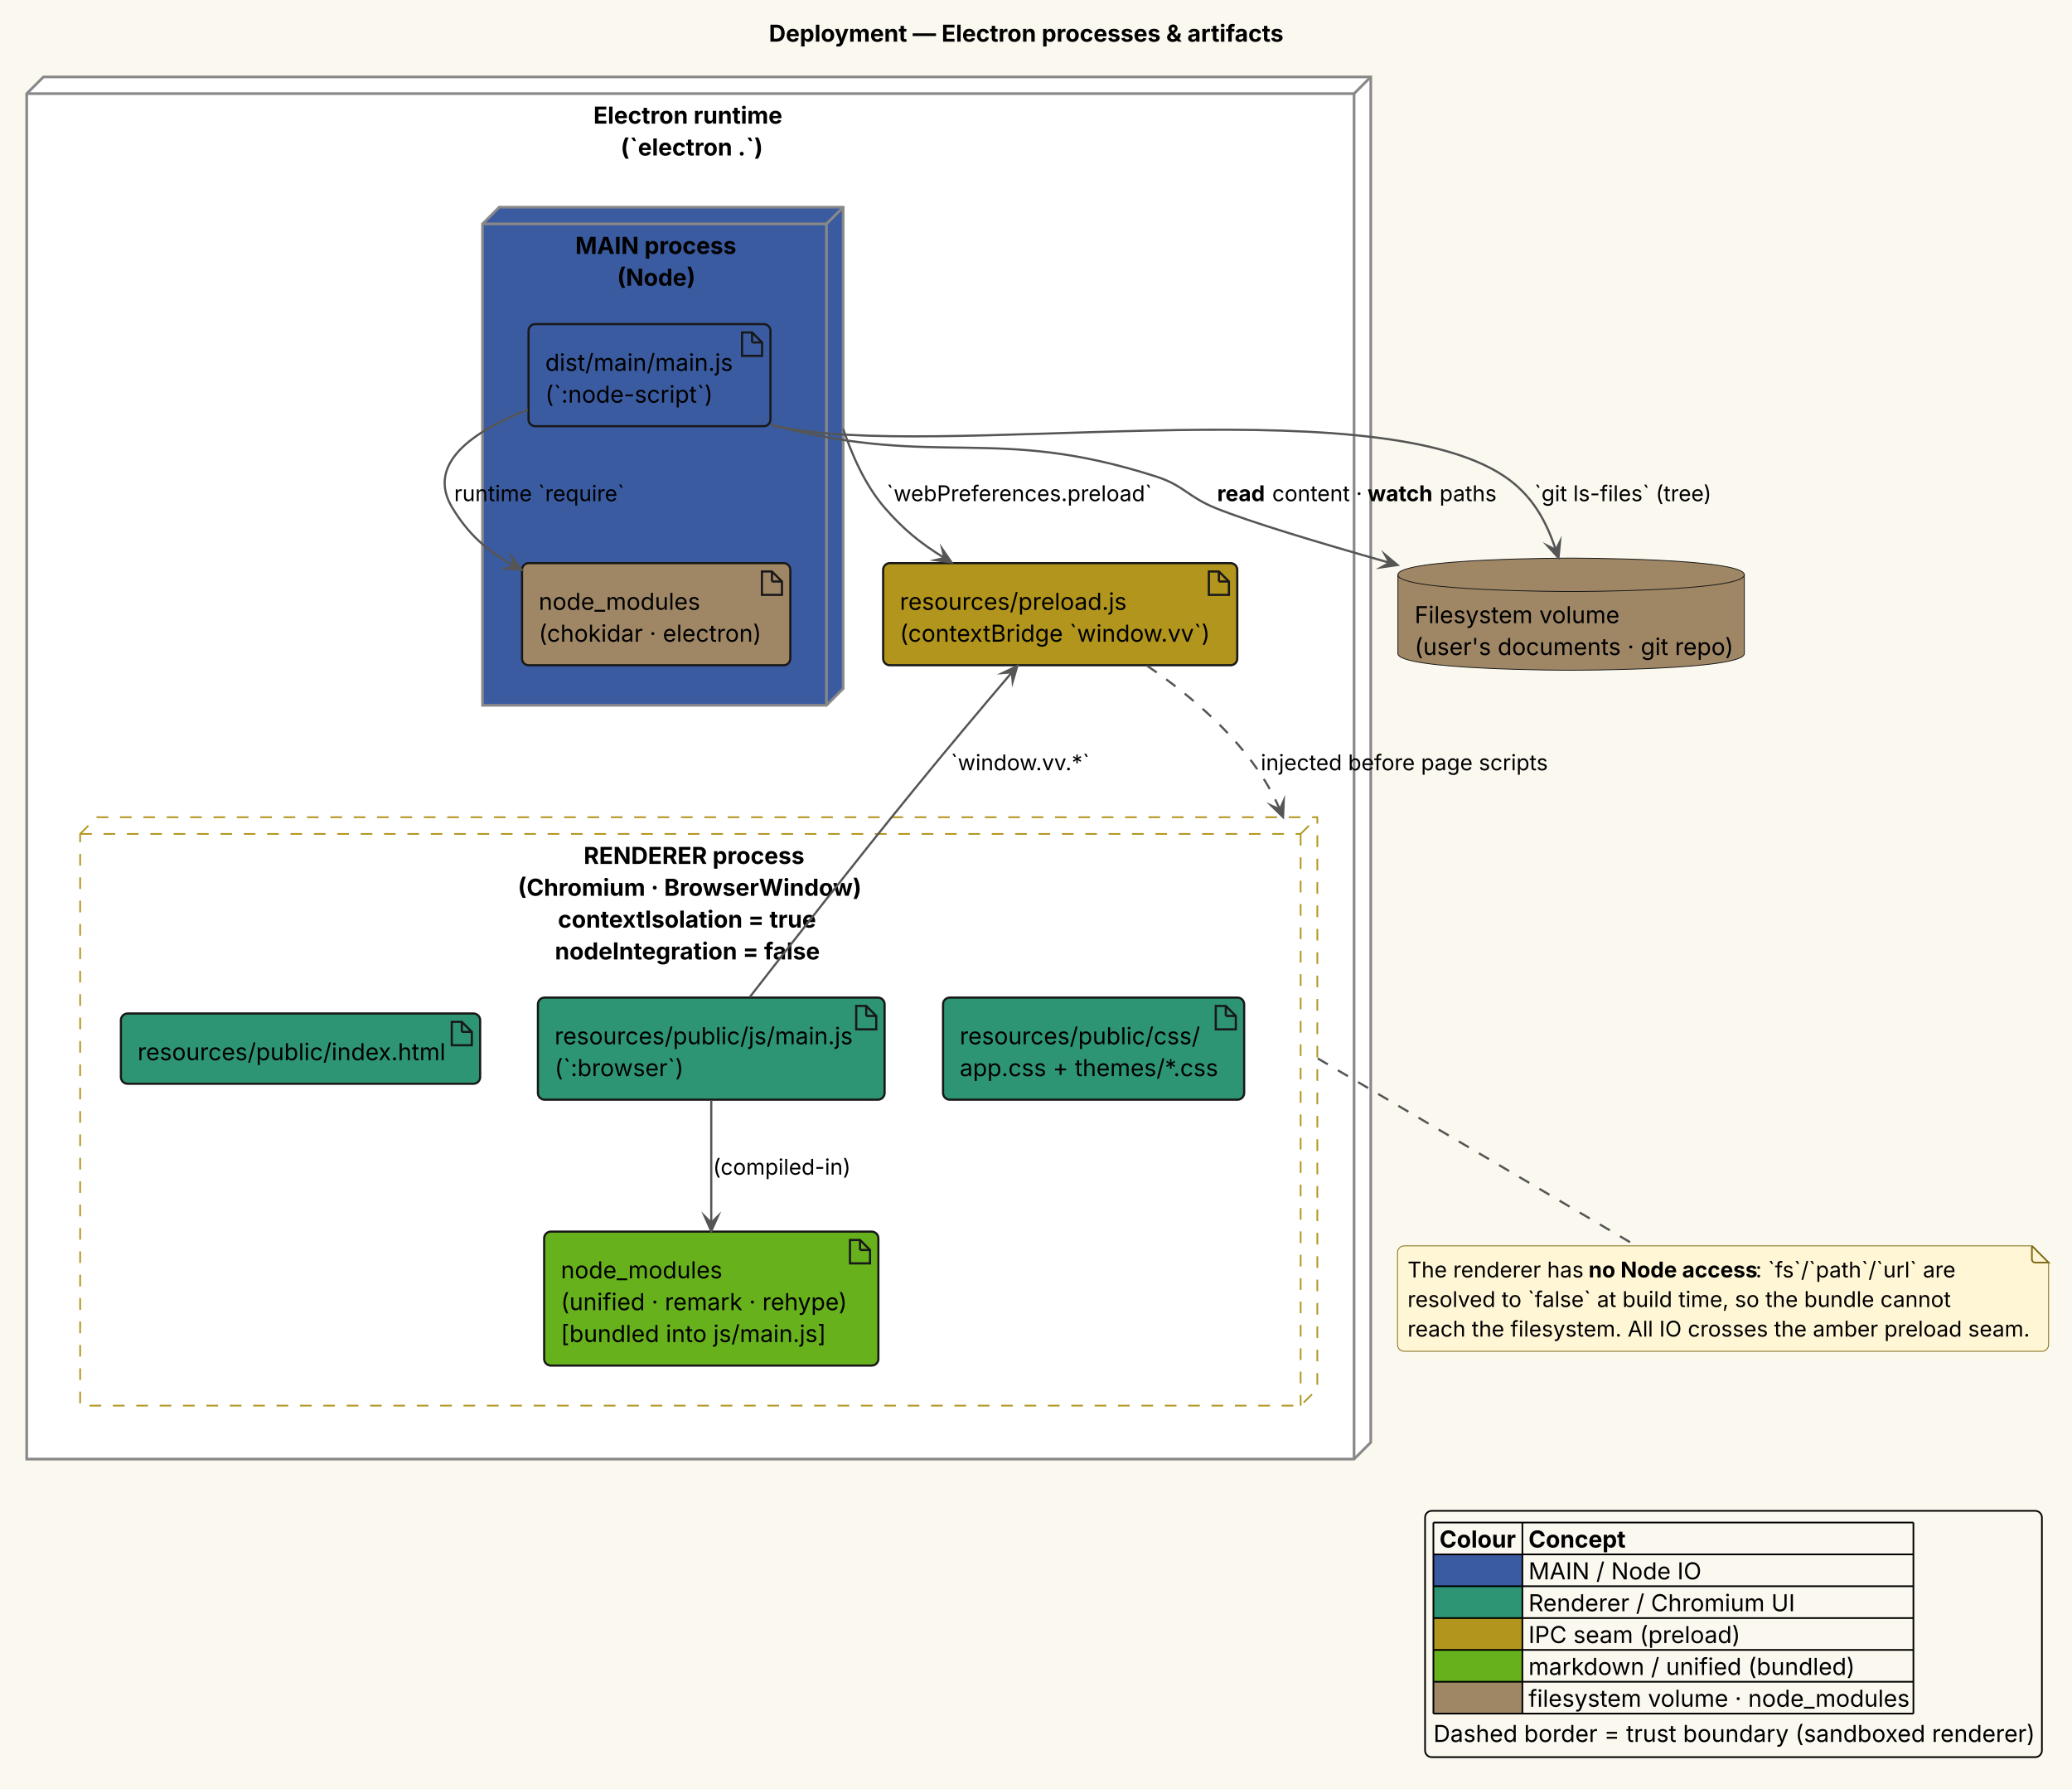
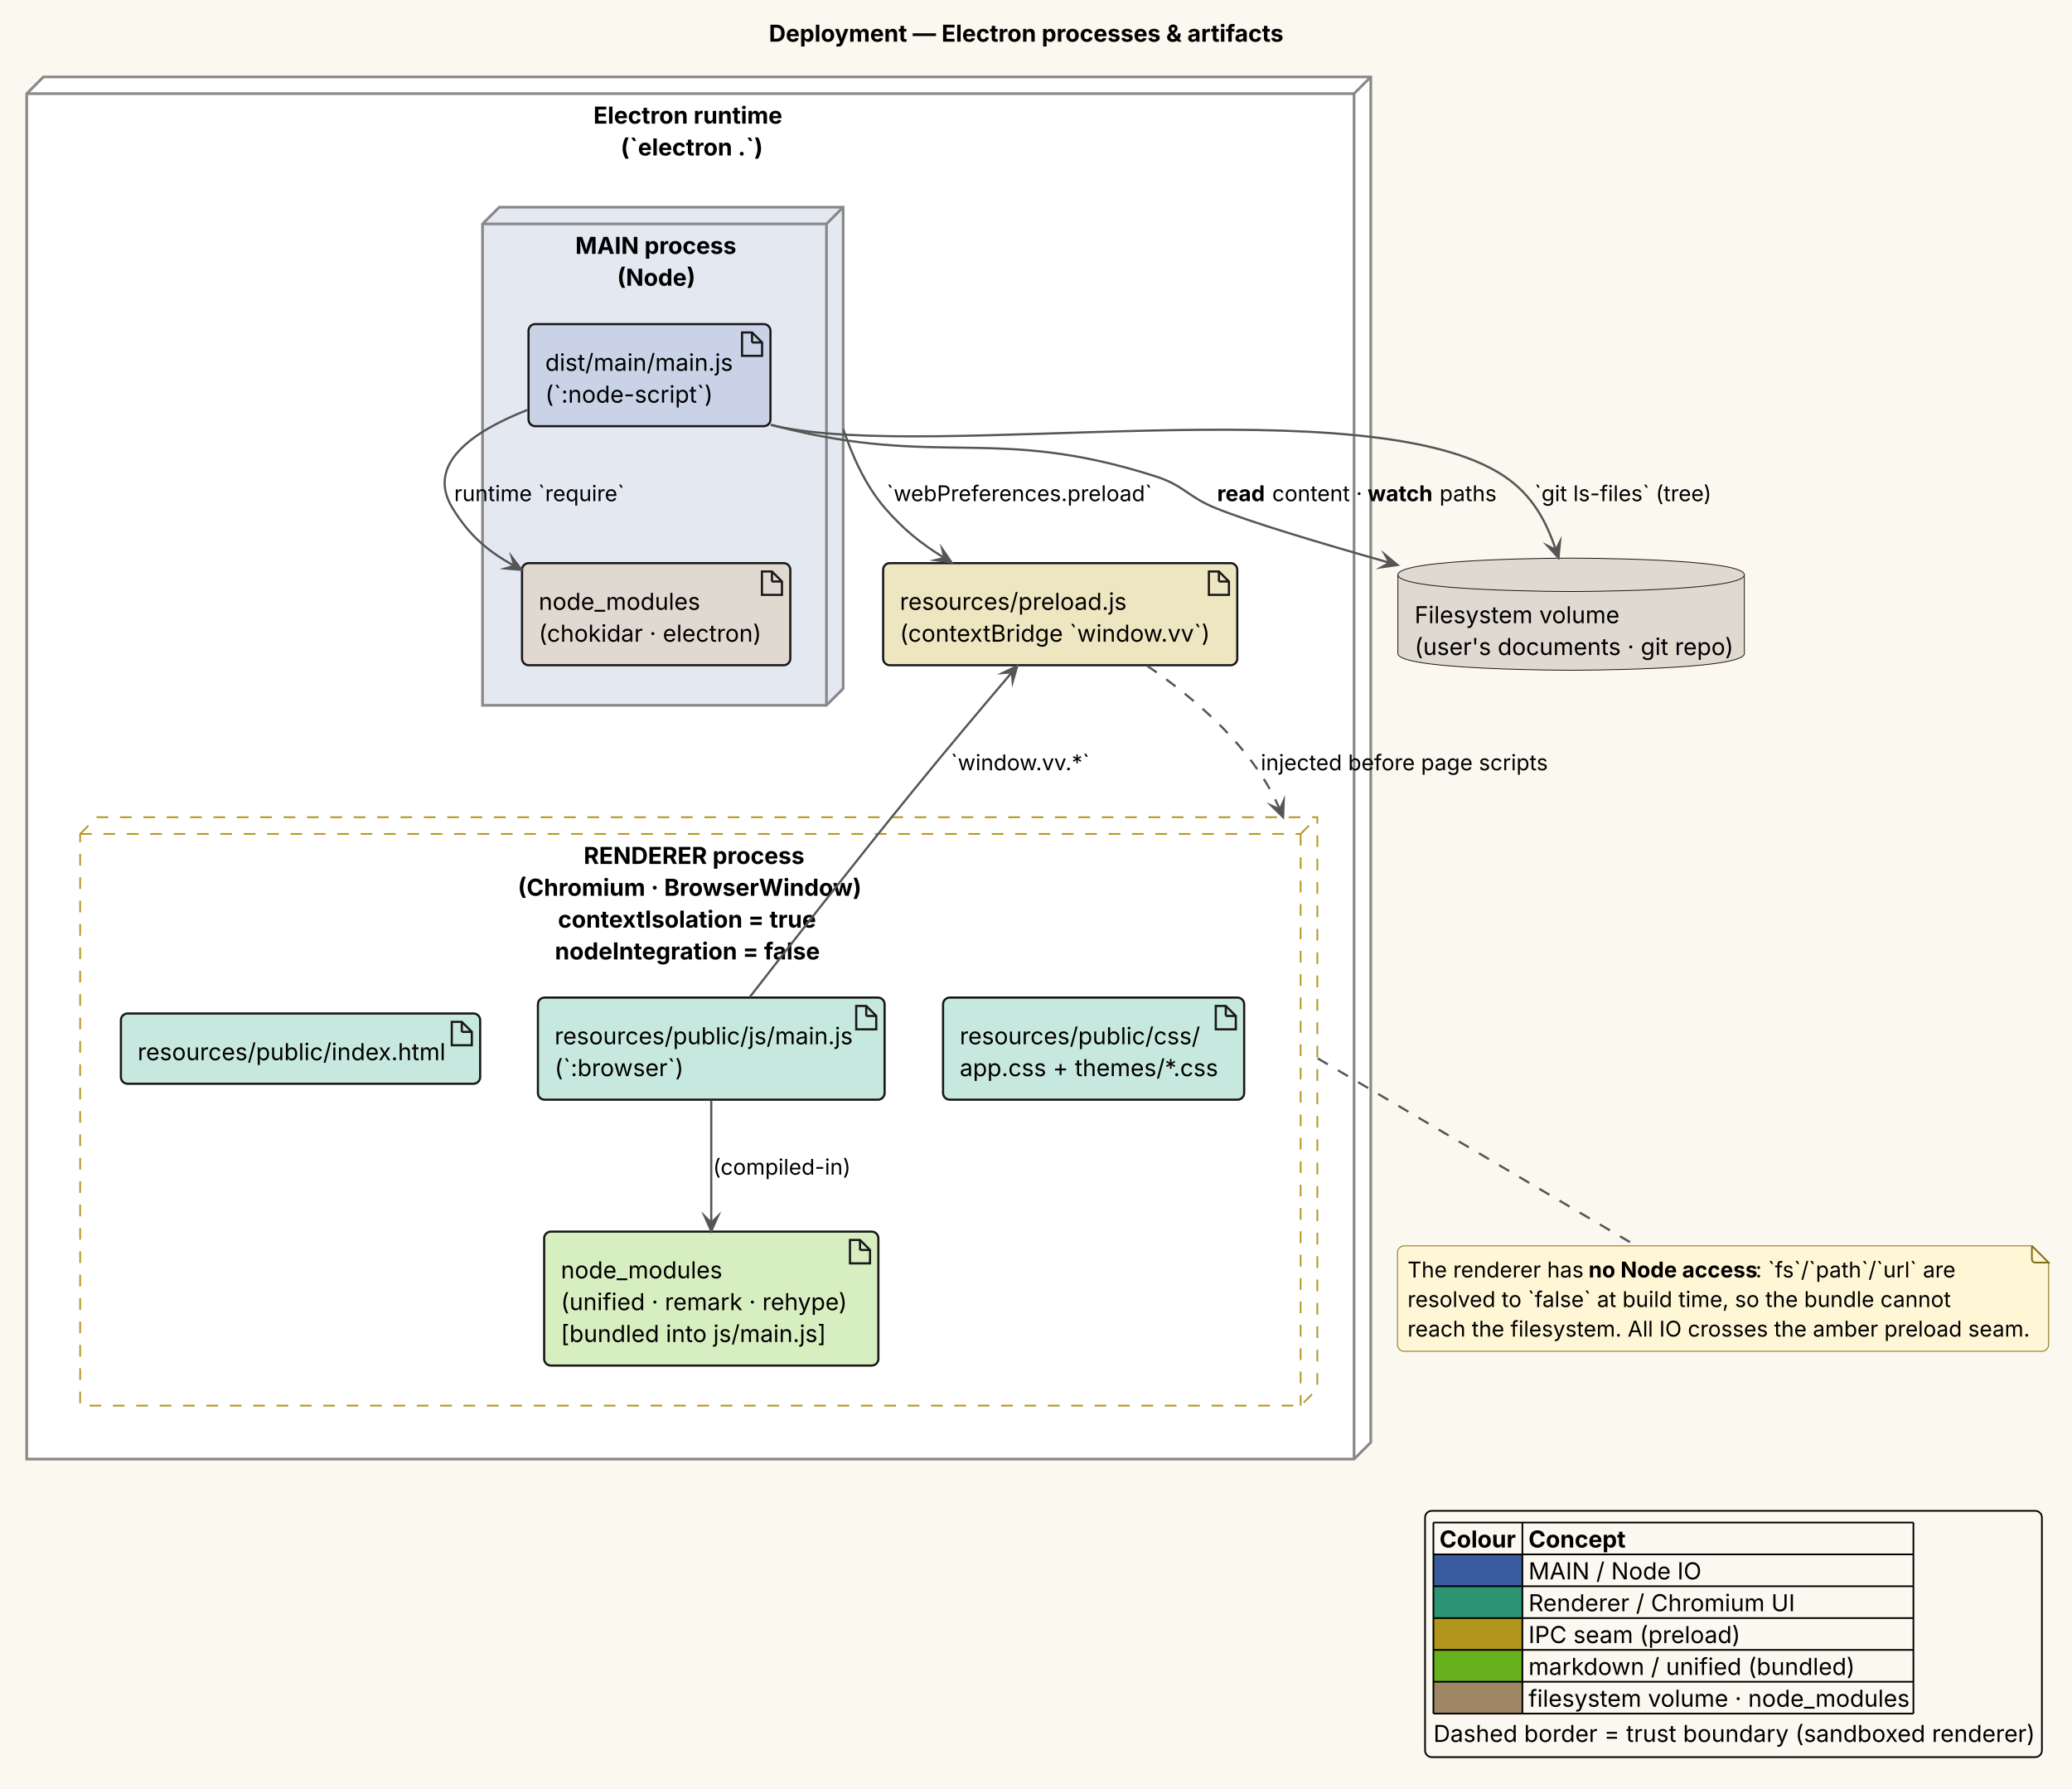
<svg xmlns="http://www.w3.org/2000/svg" contentStyleType="text/css" data-diagram-type="DESCRIPTION" height="1071px" preserveAspectRatio="none" style="width:1241px;height:1071px;background:#FBF8EF;" version="1.1" viewBox="0 0 1241 1071" width="1241px" zoomAndPan="magnify">
  <defs />
  <g>
    <rect fill="#FBF8EF" height="1071" style="stroke:none;stroke-width:1;" width="1241" x="0" y="0" />
    <g class="title" data-source-line="13">
      <text fill="#000000" font-family="'Inter, Helvetica, sans-serif'" font-size="14" font-weight="700" lengthAdjust="spacing" textLength="313.949" x="460.519" y="24.966">Deployment — Electron processes &amp; artifacts</text>
    </g>
    <g class="cluster" data-qualified-name="Runtime" data-source-line="22" id="ent0001">
      <polygon fill="#FFFFFF" points="16,56.068,26,46.068,821,46.068,821,863.678,811,873.678,16,873.678,16,56.068" style="stroke:#888888;stroke-width:1.6;stroke-linejoin:miter;stroke-miterlimit:10;" />
      <line style="stroke:#888888;stroke-width:1.6;" x1="811" x2="821" y1="56.068" y2="46.068" />
      <line style="stroke:#888888;stroke-width:1.6;" x1="16" x2="811" y1="56.068" y2="56.068" />
      <line style="stroke:#888888;stroke-width:1.6;" x1="811" x2="811" y1="56.068" y2="873.678" />
      <text fill="#000000" font-family="'Inter, Helvetica, sans-serif'" font-size="14" font-weight="700" lengthAdjust="spacing" textLength="118.145" x="355.427" y="74.034">Electron runtime</text>
      <text fill="#000000" font-family="'Inter, Helvetica, sans-serif'" font-size="14" font-weight="700" lengthAdjust="spacing" textLength="85.582" x="371.709" y="93.102">(`electron .`)</text>
    </g>
    <g class="cluster" data-qualified-name="Runtime.MainNode" data-source-line="24" id="ent0002">
-       <polygon fill="#3A5BA0" points="289,134.068,299,124.068,505,124.068,505,412.338,495,422.338,289,422.338,289,134.068" style="stroke:#888888;stroke-width:1.6;stroke-linejoin:miter;stroke-miterlimit:10;" />
+       <polygon fill="#E4E8F1" points="289,134.068,299,124.068,505,124.068,505,412.338,495,422.338,289,422.338,289,134.068" style="stroke:#888888;stroke-width:1.6;stroke-linejoin:miter;stroke-miterlimit:10;" />
      <line style="stroke:#888888;stroke-width:1.6;" x1="495" x2="505" y1="134.068" y2="124.068" />
      <line style="stroke:#888888;stroke-width:1.6;" x1="289" x2="495" y1="134.068" y2="134.068" />
      <line style="stroke:#888888;stroke-width:1.6;" x1="495" x2="495" y1="134.068" y2="422.338" />
      <text fill="#000000" font-family="'Inter, Helvetica, sans-serif'" font-size="14" font-weight="700" lengthAdjust="spacing" textLength="96.852" x="344.574" y="152.034">MAIN process</text>
      <text fill="#000000" font-family="'Inter, Helvetica, sans-serif'" font-size="14" font-weight="700" lengthAdjust="spacing" textLength="46.83" x="369.585" y="171.102">(Node)</text>
    </g>
    <g class="cluster" data-qualified-name="Runtime.RendNode" data-source-line="31" id="ent0006">
      <polygon fill="none" points="48,499.338,58,489.338,789,489.338,789,831.678,779,841.678,48,841.678,48,499.338" style="stroke:#B1951D;stroke-width:1;stroke-dasharray:7,7;stroke-linejoin:miter;stroke-miterlimit:10;" />
      <line style="stroke:#B1951D;stroke-width:1;stroke-dasharray:7,7;" x1="779" x2="789" y1="499.338" y2="489.338" />
      <line style="stroke:#B1951D;stroke-width:1;stroke-dasharray:7,7;" x1="48" x2="779" y1="499.338" y2="499.338" />
      <line style="stroke:#B1951D;stroke-width:1;stroke-dasharray:7,7;" x1="779" x2="779" y1="499.338" y2="841.678" />
      <text fill="#000000" font-family="'Inter, Helvetica, sans-serif'" font-size="14" font-weight="700" lengthAdjust="spacing" textLength="129.835" x="349.582" y="517.304">RENDERER process</text>
      <text fill="#000000" font-family="'Inter, Helvetica, sans-serif'" font-size="14" font-weight="700" lengthAdjust="spacing" textLength="208.739" x="310.13" y="536.372">(Chromium · BrowserWindow)</text>
      <text fill="#000000" font-family="'Inter, Helvetica, sans-serif'" font-size="14" font-weight="700" lengthAdjust="spacing" textLength="160.649" x="334.175" y="555.44">contextIsolation = true</text>
      <text fill="#000000" font-family="'Inter, Helvetica, sans-serif'" font-size="14" font-weight="700" lengthAdjust="spacing" textLength="164.289" x="332.355" y="574.508">nodeIntegration = false</text>
    </g>
    <g class="entity" data-qualified-name="Runtime.PreloadArt" data-source-line="29" id="ent0005">
-       <rect fill="#B1951D" height="61.136" rx="4" ry="4" style="stroke:#181818;stroke-width:1.3;" width="212.097" x="528.95" y="337.198" />
-       <polygon fill="#B1951D" points="724.047,342.198,724.047,356.198,736.047,356.198,736.047,348.198,730.047,342.198,724.047,342.198" style="stroke:#181818;stroke-width:1.3;stroke-linejoin:miter;stroke-miterlimit:10;" />
+       <rect fill="#EEE6C1" height="61.136" rx="4" ry="4" style="stroke:#181818;stroke-width:1.3;" width="212.097" x="528.95" y="337.198" />
+       <polygon fill="#EEE6C1" points="724.047,342.198,724.047,356.198,736.047,356.198,736.047,348.198,730.047,342.198,724.047,342.198" style="stroke:#181818;stroke-width:1.3;stroke-linejoin:miter;stroke-miterlimit:10;" />
      <line style="stroke:#181818;stroke-width:1.3;" x1="730.047" x2="730.047" y1="342.198" y2="348.198" />
      <line style="stroke:#181818;stroke-width:1.3;" x1="736.047" x2="730.047" y1="348.198" y2="348.198" />
      <text fill="#000000" font-family="'Inter, Helvetica, sans-serif'" font-size="14" lengthAdjust="spacing" textLength="134.721" x="538.95" y="365.164">resources/preload.js</text>
      <text fill="#000000" font-family="'Inter, Helvetica, sans-serif'" font-size="14" lengthAdjust="spacing" textLength="182.097" x="538.95" y="384.232">(contextBridge `window.vv`)</text>
    </g>
    <g class="entity" data-qualified-name="Runtime.MainNode.MainArt" data-source-line="25" id="ent0003">
-       <rect fill="#3A5BA0" height="61.136" rx="4" ry="4" style="stroke:#181818;stroke-width:1.3;" width="144.884" x="316.56" y="194.068" />
-       <polygon fill="#3A5BA0" points="444.444,199.068,444.444,213.068,456.444,213.068,456.444,205.068,450.444,199.068,444.444,199.068" style="stroke:#181818;stroke-width:1.3;stroke-linejoin:miter;stroke-miterlimit:10;" />
+       <rect fill="#C9D2E6" height="61.136" rx="4" ry="4" style="stroke:#181818;stroke-width:1.3;" width="144.884" x="316.56" y="194.068" />
+       <polygon fill="#C9D2E6" points="444.444,199.068,444.444,213.068,456.444,213.068,456.444,205.068,450.444,199.068,444.444,199.068" style="stroke:#181818;stroke-width:1.3;stroke-linejoin:miter;stroke-miterlimit:10;" />
      <line style="stroke:#181818;stroke-width:1.3;" x1="450.444" x2="450.444" y1="199.068" y2="205.068" />
      <line style="stroke:#181818;stroke-width:1.3;" x1="456.444" x2="450.444" y1="205.068" y2="205.068" />
      <text fill="#000000" font-family="'Inter, Helvetica, sans-serif'" font-size="14" lengthAdjust="spacing" textLength="114.884" x="326.56" y="222.034">dist/main/main.js</text>
      <text fill="#000000" font-family="'Inter, Helvetica, sans-serif'" font-size="14" lengthAdjust="spacing" textLength="94.64" x="326.56" y="241.102">(`:node-script`)</text>
    </g>
    <g class="entity" data-qualified-name="Runtime.MainNode.Nm" data-source-line="26" id="ent0004">
-       <rect fill="#9F8766" height="61.136" rx="4" ry="4" style="stroke:#181818;stroke-width:1.3;" width="160.69" x="312.66" y="337.198" />
-       <polygon fill="#9F8766" points="456.349,342.198,456.349,356.198,468.349,356.198,468.349,348.198,462.349,342.198,456.349,342.198" style="stroke:#181818;stroke-width:1.3;stroke-linejoin:miter;stroke-miterlimit:10;" />
+       <rect fill="#DFD9D0" height="61.136" rx="4" ry="4" style="stroke:#181818;stroke-width:1.3;" width="160.69" x="312.66" y="337.198" />
+       <polygon fill="#DFD9D0" points="456.349,342.198,456.349,356.198,468.349,356.198,468.349,348.198,462.349,342.198,456.349,342.198" style="stroke:#181818;stroke-width:1.3;stroke-linejoin:miter;stroke-miterlimit:10;" />
      <line style="stroke:#181818;stroke-width:1.3;" x1="462.349" x2="462.349" y1="342.198" y2="348.198" />
      <line style="stroke:#181818;stroke-width:1.3;" x1="468.349" x2="462.349" y1="348.198" y2="348.198" />
      <text fill="#000000" font-family="'Inter, Helvetica, sans-serif'" font-size="14" lengthAdjust="spacing" textLength="96.88" x="322.66" y="365.164">node_modules</text>
      <text fill="#000000" font-family="'Inter, Helvetica, sans-serif'" font-size="14" lengthAdjust="spacing" textLength="130.69" x="322.66" y="384.232">(chokidar · electron)</text>
    </g>
    <g class="entity" data-qualified-name="Runtime.RendNode.Html" data-source-line="32" id="ent0007">
-       <rect fill="#2D9574" height="42.068" rx="4" ry="4" style="stroke:#181818;stroke-width:1.3;" width="215.177" x="72.41" y="606.868" />
-       <polygon fill="#2D9574" points="270.587,611.868,270.587,625.868,282.587,625.868,282.587,617.868,276.587,611.868,270.587,611.868" style="stroke:#181818;stroke-width:1.3;stroke-linejoin:miter;stroke-miterlimit:10;" />
+       <rect fill="#C7E8DE" height="42.068" rx="4" ry="4" style="stroke:#181818;stroke-width:1.3;" width="215.177" x="72.41" y="606.868" />
+       <polygon fill="#C7E8DE" points="270.587,611.868,270.587,625.868,282.587,625.868,282.587,617.868,276.587,611.868,270.587,611.868" style="stroke:#181818;stroke-width:1.3;stroke-linejoin:miter;stroke-miterlimit:10;" />
      <line style="stroke:#181818;stroke-width:1.3;" x1="276.587" x2="276.587" y1="611.868" y2="617.868" />
      <line style="stroke:#181818;stroke-width:1.3;" x1="282.587" x2="276.587" y1="617.868" y2="617.868" />
      <text fill="#000000" font-family="'Inter, Helvetica, sans-serif'" font-size="14" lengthAdjust="spacing" textLength="185.177" x="82.41" y="634.834">resources/public/index.html</text>
    </g>
    <g class="entity" data-qualified-name="Runtime.RendNode.RendArt" data-source-line="33" id="ent0008">
-       <rect fill="#2D9574" height="61.136" rx="4" ry="4" style="stroke:#181818;stroke-width:1.3;" width="207.645" x="322.18" y="597.338" />
-       <polygon fill="#2D9574" points="512.825,602.338,512.825,616.338,524.825,616.338,524.825,608.338,518.825,602.338,512.825,602.338" style="stroke:#181818;stroke-width:1.3;stroke-linejoin:miter;stroke-miterlimit:10;" />
+       <rect fill="#C7E8DE" height="61.136" rx="4" ry="4" style="stroke:#181818;stroke-width:1.3;" width="207.645" x="322.18" y="597.338" />
+       <polygon fill="#C7E8DE" points="512.825,602.338,512.825,616.338,524.825,616.338,524.825,608.338,518.825,602.338,512.825,602.338" style="stroke:#181818;stroke-width:1.3;stroke-linejoin:miter;stroke-miterlimit:10;" />
      <line style="stroke:#181818;stroke-width:1.3;" x1="518.825" x2="518.825" y1="602.338" y2="608.338" />
      <line style="stroke:#181818;stroke-width:1.3;" x1="524.825" x2="518.825" y1="608.338" y2="608.338" />
      <text fill="#000000" font-family="'Inter, Helvetica, sans-serif'" font-size="14" lengthAdjust="spacing" textLength="177.645" x="332.18" y="625.304">resources/public/js/main.js</text>
      <text fill="#000000" font-family="'Inter, Helvetica, sans-serif'" font-size="14" lengthAdjust="spacing" textLength="74.27" x="332.18" y="644.372">(`:browser`)</text>
    </g>
    <g class="entity" data-qualified-name="Runtime.RendNode.Css" data-source-line="34" id="ent0009">
-       <rect fill="#2D9574" height="61.136" rx="4" ry="4" style="stroke:#181818;stroke-width:1.3;" width="180.345" x="564.83" y="597.338" />
-       <polygon fill="#2D9574" points="728.175,602.338,728.175,616.338,740.175,616.338,740.175,608.338,734.175,602.338,728.175,602.338" style="stroke:#181818;stroke-width:1.3;stroke-linejoin:miter;stroke-miterlimit:10;" />
+       <rect fill="#C7E8DE" height="61.136" rx="4" ry="4" style="stroke:#181818;stroke-width:1.3;" width="180.345" x="564.83" y="597.338" />
+       <polygon fill="#C7E8DE" points="728.175,602.338,728.175,616.338,740.175,616.338,740.175,608.338,734.175,602.338,728.175,602.338" style="stroke:#181818;stroke-width:1.3;stroke-linejoin:miter;stroke-miterlimit:10;" />
      <line style="stroke:#181818;stroke-width:1.3;" x1="734.175" x2="734.175" y1="602.338" y2="608.338" />
      <line style="stroke:#181818;stroke-width:1.3;" x1="740.175" x2="734.175" y1="608.338" y2="608.338" />
      <text fill="#000000" font-family="'Inter, Helvetica, sans-serif'" font-size="14" lengthAdjust="spacing" textLength="140.181" x="574.83" y="625.304">resources/public/css/</text>
      <text fill="#000000" font-family="'Inter, Helvetica, sans-serif'" font-size="14" lengthAdjust="spacing" textLength="150.345" x="574.83" y="644.372">app.css + themes/*.css</text>
    </g>
    <g class="entity" data-qualified-name="Runtime.RendNode.Nm2" data-source-line="35" id="ent0010">
-       <rect fill="#67B11D" height="80.204" rx="4" ry="4" style="stroke:#181818;stroke-width:1.3;" width="200.169" x="325.92" y="737.478" />
-       <polygon fill="#67B11D" points="509.089,742.478,509.089,756.478,521.089,756.478,521.089,748.478,515.089,742.478,509.089,742.478" style="stroke:#181818;stroke-width:1.3;stroke-linejoin:miter;stroke-miterlimit:10;" />
+       <rect fill="#D7EEC1" height="80.204" rx="4" ry="4" style="stroke:#181818;stroke-width:1.3;" width="200.169" x="325.92" y="737.478" />
+       <polygon fill="#D7EEC1" points="509.089,742.478,509.089,756.478,521.089,756.478,521.089,748.478,515.089,742.478,509.089,742.478" style="stroke:#181818;stroke-width:1.3;stroke-linejoin:miter;stroke-miterlimit:10;" />
      <line style="stroke:#181818;stroke-width:1.3;" x1="515.089" x2="515.089" y1="742.478" y2="748.478" />
      <line style="stroke:#181818;stroke-width:1.3;" x1="521.089" x2="515.089" y1="748.478" y2="748.478" />
      <text fill="#000000" font-family="'Inter, Helvetica, sans-serif'" font-size="14" lengthAdjust="spacing" textLength="96.88" x="335.92" y="765.444">node_modules</text>
      <text fill="#000000" font-family="'Inter, Helvetica, sans-serif'" font-size="14" lengthAdjust="spacing" textLength="170.169" x="335.92" y="784.512">(unified · remark · rehype)</text>
      <text fill="#000000" font-family="'Inter, Helvetica, sans-serif'" font-size="14" lengthAdjust="spacing" textLength="159.725" x="335.92" y="803.58">[bundled into js/main.js]</text>
    </g>
    <g class="entity" data-qualified-name="Vol" data-source-line="39" id="ent0011">
-       <path d="M837.26,344.198 C837.26,334.198 941.004,334.198 941.004,334.198 C941.004,334.198 1044.747,334.198 1044.747,344.198 L1044.747,391.334 C1044.747,401.334 941.004,401.334 941.004,401.334 C941.004,401.334 837.26,401.334 837.26,391.334 L837.26,344.198" fill="#9F8766" style="stroke:#181818;stroke-width:0.5;" />
+       <path d="M837.26,344.198 C837.26,334.198 941.004,334.198 941.004,334.198 C941.004,334.198 1044.747,334.198 1044.747,344.198 L1044.747,391.334 C1044.747,401.334 941.004,401.334 941.004,401.334 C941.004,401.334 837.26,401.334 837.26,391.334 L837.26,344.198" fill="#DFD9D0" style="stroke:#181818;stroke-width:0.5;" />
      <path d="M837.26,344.198 C837.26,354.198 941.004,354.198 941.004,354.198 C941.004,354.198 1044.747,354.198 1044.747,344.198" fill="none" style="stroke:#181818;stroke-width:0.5;" />
      <text fill="#000000" font-family="'Inter, Helvetica, sans-serif'" font-size="14" lengthAdjust="spacing" textLength="121.45" x="847.26" y="373.164">Filesystem volume</text>
      <text fill="#000000" font-family="'Inter, Helvetica, sans-serif'" font-size="14" lengthAdjust="spacing" textLength="187.487" x="847.26" y="392.232">(user's documents · git repo)</text>
    </g>
    <g class="entity" data-qualified-name="GMN19" data-source-line="50" id="ent0020">
      <path d="M837.02,750.018 L837.02,805.136 A4,4 0 0 0 841.02,809.136 L1222.986,809.136 A4,4 0 0 0 1226.986,805.136 L1226.986,756.018 L1216.986,746.018 L841.02,746.018 A4,4 0 0 0 837.02,750.018" fill="#FFF6D6" style="stroke:#7F6B14;stroke-width:0.5;" />
      <path d="M1216.986,746.018 L1216.986,754.018 A2,2 0 0 0 1218.986,756.018 L1226.986,756.018 L1216.986,746.018" fill="#FFF6D6" style="stroke:#7F6B14;stroke-width:1;" />
      <text fill="#000000" font-family="'Inter, Helvetica, sans-serif'" font-size="13" lengthAdjust="spacing" textLength="105.04" x="843.02" y="764.915">The renderer has</text>
      <text fill="#000000" font-family="'Inter, Helvetica, sans-serif'" font-size="13" font-weight="700" lengthAdjust="spacing" textLength="100.022" x="951.44" y="764.915">no Node access</text>
      <text fill="#000000" font-family="'Inter, Helvetica, sans-serif'" font-size="13" lengthAdjust="spacing" textLength="117.299" x="1051.462" y="764.915">: `fs`/`path`/`url` are</text>
      <text fill="#000000" font-family="'Inter, Helvetica, sans-serif'" font-size="13" lengthAdjust="spacing" textLength="323.83" x="843.02" y="782.621">resolved to `false` at build time, so the bundle cannot</text>
      <text fill="#000000" font-family="'Inter, Helvetica, sans-serif'" font-size="13" lengthAdjust="spacing" textLength="368.966" x="843.02" y="800.327">reach the filesystem. All IO crosses the amber preload seam.</text>
    </g>
    <g class="link" data-entity-1="ent0002" data-entity-2="ent0005" data-link-type="dependency" data-source-line="41" id="lnk12">
      <path d="M505.044,256.828 C505.085,256.953 505.127,257.077 505.169,257.202 C505.336,257.7 505.506,258.202 505.68,258.706 C506.026,259.714 506.384,260.732 506.755,261.758 C507.495,263.811 508.284,265.896 509.122,267.997 C510.798,272.2 512.674,276.47 514.764,280.679 C518.944,289.098 523.982,297.275 530,304.198 C541.07,316.938 551.133,325.175 565.613,334.096" fill="none" id="MainNode-to-PreloadArt" style="stroke:#555555;stroke-width:1.3;" />
      <polygon fill="#555555" points="569.87,336.718,564.305,328.592,565.613,334.096,560.109,335.403,569.87,336.718" style="stroke:#555555;stroke-width:1.3;stroke-linejoin:miter;stroke-miterlimit:10;" />
      <text fill="#000000" font-family="'Inter, Helvetica, sans-serif'" font-size="13" lengthAdjust="spacing" textLength="156.442" x="531" y="300.095">`webPreferences.preload`</text>
    </g>
    <g class="link" data-entity-1="ent0005" data-entity-2="ent0006" data-link-type="dependency" data-source-line="42" id="lnk13">
      <path d="M687.06,398.668 C713.65,416.768 743.91,442.348 761,473.338 C763.044,477.047 764.913,480.88 766.619,484.81 C767.046,485.792 767.463,486.78 767.869,487.774 C768.072,488.271 766.428,484.122 766.626,484.622" fill="none" id="PreloadArt-to-RendNode" style="stroke:#555555;stroke-width:1.3;stroke-dasharray:7,7;" />
      <polygon fill="#555555" points="768.472,489.269,768.868,479.428,766.626,484.622,761.433,482.38,768.472,489.269" style="stroke:#555555;stroke-width:1.3;stroke-linejoin:miter;stroke-miterlimit:10;" />
      <text fill="#000000" font-family="'Inter, Helvetica, sans-serif'" font-size="13" lengthAdjust="spacing" textLength="169.559" x="755.11" y="461.235">injected before page scripts</text>
    </g>
    <g class="link" data-entity-1="ent0003" data-entity-2="ent0004" data-link-type="dependency" data-source-line="43" id="lnk14">
      <path d="M316.11,245.368 C283.16,258.298 254.83,277.738 271,304.198 C280.74,320.148 291.598,329.79 308.048,338.83" fill="none" id="MainArt-to-Nm" style="stroke:#555555;stroke-width:1.3;" />
      <polygon fill="#555555" points="312.43,341.238,306.469,333.398,308.048,338.83,302.616,340.409,312.43,341.238" style="stroke:#555555;stroke-width:1.3;stroke-linejoin:miter;stroke-miterlimit:10;" />
      <text fill="#000000" font-family="'Inter, Helvetica, sans-serif'" font-size="13" lengthAdjust="spacing" textLength="104.442" x="272" y="300.095">runtime `require`</text>
    </g>
    <g class="link" data-entity-1="ent0003" data-entity-2="ent0011" data-link-type="dependency" data-source-line="44" id="lnk15">
      <path d="M461.69,254.328 C462.8,254.628 463.9,254.918 465,255.198 C563.57,280.498 595.04,254.298 692,285.198 C709.24,290.698 711.24,297.398 728,304.198 C748.53,312.538 788.79,324.643 832.21,336.963" fill="none" id="MainArt-to-Vol" style="stroke:#555555;stroke-width:1.3;" />
      <polygon fill="#555555" points="837.02,338.328,829.454,332.023,832.21,336.963,827.27,339.719,837.02,338.328" style="stroke:#555555;stroke-width:1.3;stroke-linejoin:miter;stroke-miterlimit:10;" />
      <text fill="#000000" font-family="'Inter, Helvetica, sans-serif'" font-size="13" font-weight="700" lengthAdjust="spacing" textLength="29.575" x="729" y="300.095">read</text>
      <text fill="#000000" font-family="'Inter, Helvetica, sans-serif'" font-size="13" lengthAdjust="spacing" textLength="53.755" x="761.955" y="300.095">content ·</text>
      <text fill="#000000" font-family="'Inter, Helvetica, sans-serif'" font-size="13" font-weight="700" lengthAdjust="spacing" textLength="39.715" x="819.09" y="300.095">watch</text>
      <text fill="#000000" font-family="'Inter, Helvetica, sans-serif'" font-size="13" lengthAdjust="spacing" textLength="34.242" x="862.185" y="300.095">paths</text>
    </g>
    <g class="link" data-entity-1="ent0003" data-entity-2="ent0011" data-link-type="dependency" data-source-line="45" id="lnk16">
      <path d="M461.67,254.418 C462.78,254.698 463.89,254.958 465,255.198 C559.78,276.388 820.4,231.028 901,285.198 C917.62,296.378 926.018,311.795 931.848,329.275" fill="none" id="MainArt-to-Vol-1" style="stroke:#555555;stroke-width:1.3;" />
      <polygon fill="#555555" points="933.43,334.018,934.377,324.215,931.848,329.275,926.788,326.746,933.43,334.018" style="stroke:#555555;stroke-width:1.3;stroke-linejoin:miter;stroke-miterlimit:10;" />
      <text fill="#000000" font-family="'Inter, Helvetica, sans-serif'" font-size="13" lengthAdjust="spacing" textLength="101.14" x="919.03" y="300.095">`git ls-files` (tree)</text>
    </g>
    <g class="link" data-entity-1="ent0008" data-entity-2="ent0005" data-link-type="dependency" data-source-line="46" id="lnk17">
      <path d="M449.14,596.958 C473.29,565.838 512.38,515.848 547,473.338 C567.68,447.948 588.39,423.356 606.08,402.566" fill="none" id="RendArt-to-PreloadArt" style="stroke:#555555;stroke-width:1.3;" />
      <polygon fill="#555555" points="609.32,398.758,600.441,403.02,606.08,402.566,606.534,408.204,609.32,398.758" style="stroke:#555555;stroke-width:1.3;stroke-linejoin:miter;stroke-miterlimit:10;" />
      <text fill="#000000" font-family="'Inter, Helvetica, sans-serif'" font-size="13" lengthAdjust="spacing" textLength="82.329" x="569.45" y="461.235">`window.vv.*`</text>
    </g>
    <g class="link" data-entity-1="ent0008" data-entity-2="ent0010" data-link-type="dependency" data-source-line="47" id="lnk18">
      <path d="M426,658.788 C426,681.378 426,707.588 426,732.208" fill="none" id="RendArt-to-Nm2" style="stroke:#555555;stroke-width:1.3;" />
      <polygon fill="#555555" points="426,737.208,430,728.208,426,732.208,422,728.208,426,737.208" style="stroke:#555555;stroke-width:1.3;stroke-linejoin:miter;stroke-miterlimit:10;" />
      <text fill="#000000" font-family="'Inter, Helvetica, sans-serif'" font-size="13" lengthAdjust="spacing" textLength="79.664" x="427" y="703.375">(compiled-in)</text>
    </g>
    <g class="link" data-entity-1="ent0006" data-entity-2="ent0020" data-link-type="association" data-source-line="50" id="lnk21">
      <path d="M789.247,633.759 C789.379,633.837 789.513,633.916 789.649,633.995 C789.919,634.154 790.196,634.317 790.478,634.483 C791.607,635.147 792.828,635.865 794.134,636.634 C796.748,638.172 799.706,639.912 802.968,641.831 C816.014,649.506 833.914,660.037 854.003,671.855 C894.18,695.493 943.115,724.283 979.5,745.688" fill="none" id="RendNode-GMN19" style="stroke:#555555;stroke-width:1.3;stroke-dasharray:7,7;" />
    </g>
    <g class="legend" data-source-line="55">
      <rect fill="none" height="147.475" rx="4" ry="4" style="stroke:#000000;stroke-width:1;" width="369.463" x="853.524" y="904.678" />
      <text fill="#000000" font-family="'Inter, Helvetica, sans-serif'" font-size="14" font-weight="700" lengthAdjust="spacing" textLength="46.018" x="862.164" y="926.644">Colour</text>
      <text fill="#000000" font-family="'Inter, Helvetica, sans-serif'" font-size="14" font-weight="700" lengthAdjust="spacing" textLength="57.344" x="915.461" y="926.644">Concept</text>
      <rect fill="#3A5BA0" height="19.068" style="stroke:none;stroke-width:1;" width="53.298" x="858.524" y="930.746" />
-       <text fill="#000000" font-family="'Inter, Helvetica, sans-serif'" font-size="14" lengthAdjust="spacing" textLength="3.64" x="858.524" y="945.712"> </text>
+       <text fill="#000000" font-family="'Inter, Helvetica, sans-serif'" font-size="14" lengthAdjust="spacing" textLength="14.56" x="858.524" y="945.712">    </text>
      <text fill="#000000" font-family="'Inter, Helvetica, sans-serif'" font-size="14" lengthAdjust="spacing" textLength="104.454" x="915.461" y="945.712">MAIN / Node IO</text>
      <rect fill="#2D9574" height="19.068" style="stroke:none;stroke-width:1;" width="53.298" x="858.524" y="949.814" />
-       <text fill="#000000" font-family="'Inter, Helvetica, sans-serif'" font-size="14" lengthAdjust="spacing" textLength="3.64" x="858.524" y="964.78"> </text>
+       <text fill="#000000" font-family="'Inter, Helvetica, sans-serif'" font-size="14" lengthAdjust="spacing" textLength="14.56" x="858.524" y="964.78">    </text>
      <text fill="#000000" font-family="'Inter, Helvetica, sans-serif'" font-size="14" lengthAdjust="spacing" textLength="162.525" x="915.461" y="964.78">Renderer / Chromium UI</text>
      <rect fill="#B1951D" height="19.068" style="stroke:none;stroke-width:1;" width="53.298" x="858.524" y="968.882" />
-       <text fill="#000000" font-family="'Inter, Helvetica, sans-serif'" font-size="14" lengthAdjust="spacing" textLength="3.64" x="858.524" y="983.848"> </text>
+       <text fill="#000000" font-family="'Inter, Helvetica, sans-serif'" font-size="14" lengthAdjust="spacing" textLength="14.56" x="858.524" y="983.848">    </text>
      <text fill="#000000" font-family="'Inter, Helvetica, sans-serif'" font-size="14" lengthAdjust="spacing" textLength="124.124" x="915.461" y="983.848">IPC seam (preload)</text>
      <rect fill="#67B11D" height="19.068" style="stroke:none;stroke-width:1;" width="53.298" x="858.524" y="987.95" />
-       <text fill="#000000" font-family="'Inter, Helvetica, sans-serif'" font-size="14" lengthAdjust="spacing" textLength="3.64" x="858.524" y="1002.915"> </text>
+       <text fill="#000000" font-family="'Inter, Helvetica, sans-serif'" font-size="14" lengthAdjust="spacing" textLength="14.56" x="858.524" y="1002.915">    </text>
      <text fill="#000000" font-family="'Inter, Helvetica, sans-serif'" font-size="14" lengthAdjust="spacing" textLength="195.957" x="915.461" y="1002.915">markdown / unified (bundled)</text>
      <rect fill="#9F8766" height="19.068" style="stroke:none;stroke-width:1;" width="53.298" x="858.524" y="1007.018" />
-       <text fill="#000000" font-family="'Inter, Helvetica, sans-serif'" font-size="14" lengthAdjust="spacing" textLength="3.64" x="858.524" y="1021.983"> </text>
+       <text fill="#000000" font-family="'Inter, Helvetica, sans-serif'" font-size="14" lengthAdjust="spacing" textLength="14.56" x="858.524" y="1021.983">    </text>
      <text fill="#000000" font-family="'Inter, Helvetica, sans-serif'" font-size="14" lengthAdjust="spacing" textLength="226.911" x="915.461" y="1021.983">filesystem volume · node_modules</text>
      <line style="stroke:#000000;stroke-width:1;" x1="858.524" x2="1146.013" y1="911.678" y2="911.678" />
      <line style="stroke:#000000;stroke-width:1;" x1="858.524" x2="1146.013" y1="930.746" y2="930.746" />
      <line style="stroke:#000000;stroke-width:1;" x1="858.524" x2="1146.013" y1="949.814" y2="949.814" />
      <line style="stroke:#000000;stroke-width:1;" x1="858.524" x2="1146.013" y1="968.882" y2="968.882" />
      <line style="stroke:#000000;stroke-width:1;" x1="858.524" x2="1146.013" y1="987.95" y2="987.95" />
      <line style="stroke:#000000;stroke-width:1;" x1="858.524" x2="1146.013" y1="1007.018" y2="1007.018" />
      <line style="stroke:#000000;stroke-width:1;" x1="858.524" x2="1146.013" y1="1026.085" y2="1026.085" />
      <line style="stroke:#000000;stroke-width:1;" x1="858.524" x2="858.524" y1="911.678" y2="1026.085" />
      <line style="stroke:#000000;stroke-width:1;" x1="911.821" x2="911.821" y1="911.678" y2="1026.085" />
      <line style="stroke:#000000;stroke-width:1;" x1="1146.013" x2="1146.013" y1="911.678" y2="1026.085" />
      <text fill="#000000" font-family="'Inter, Helvetica, sans-serif'" font-size="14" lengthAdjust="spacing" textLength="359.463" x="858.524" y="1043.051">Dashed border = trust boundary (sandboxed renderer)</text>
    </g>
  </g>
</svg>
